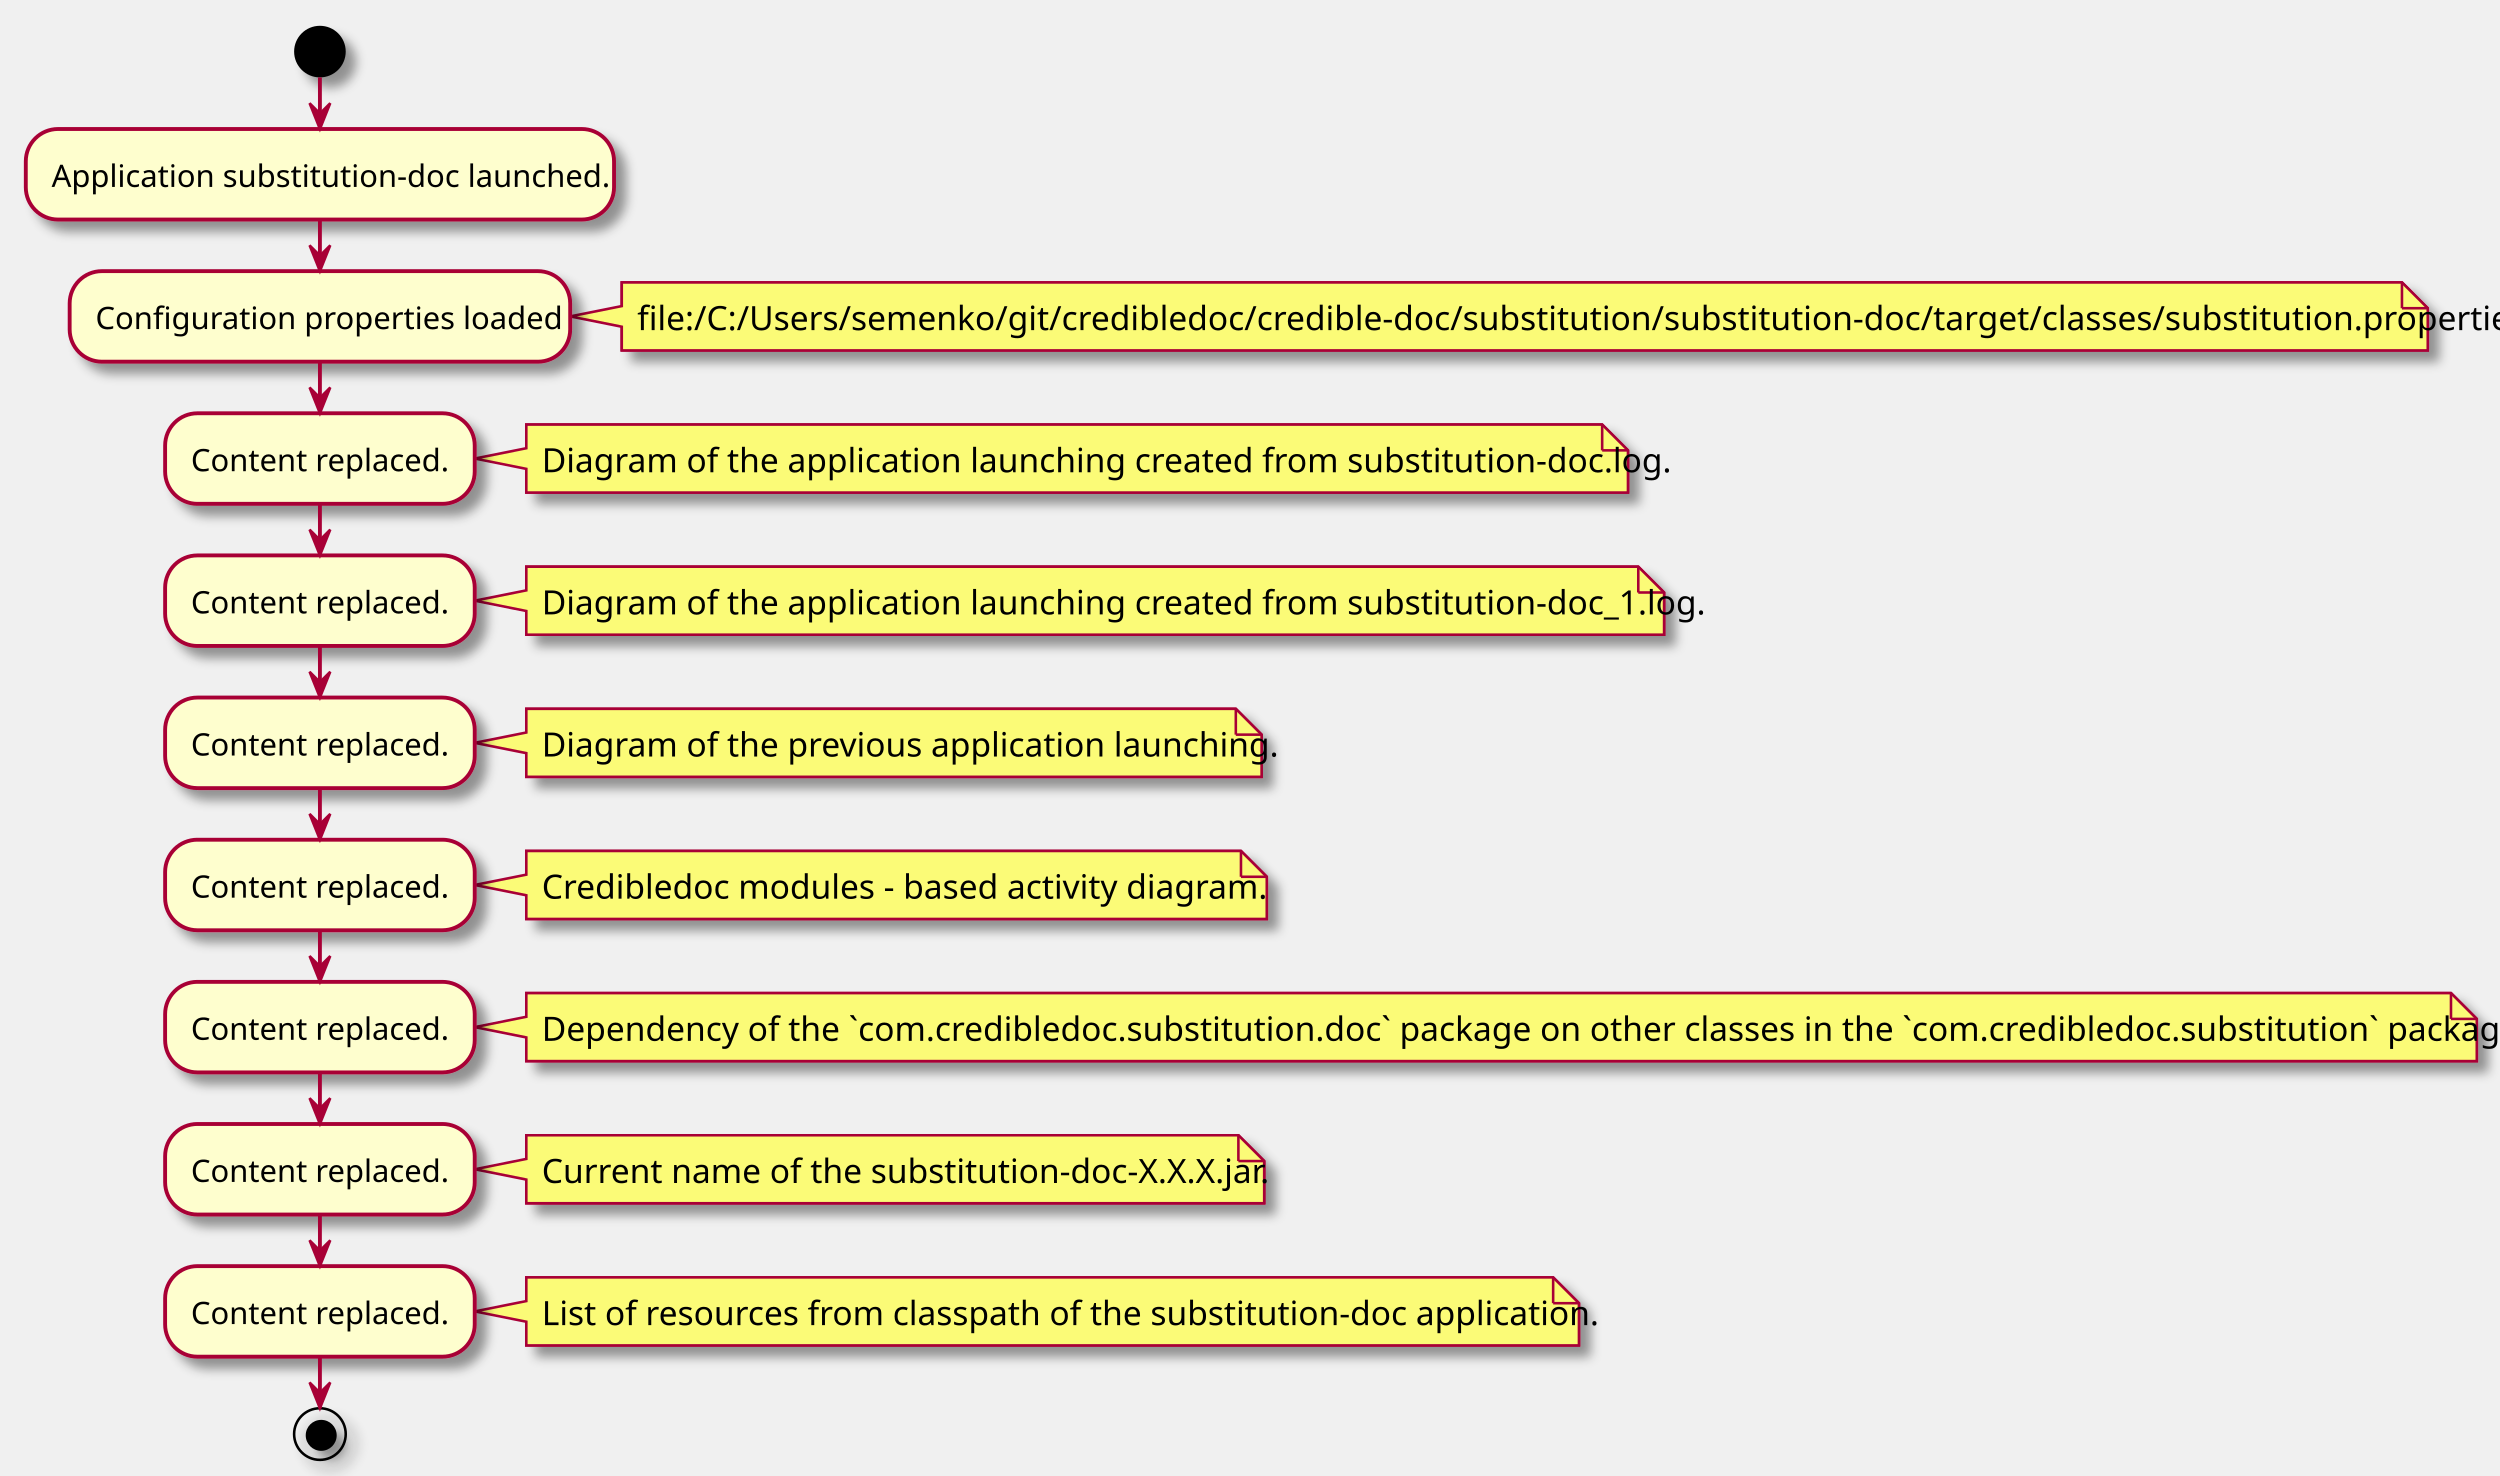
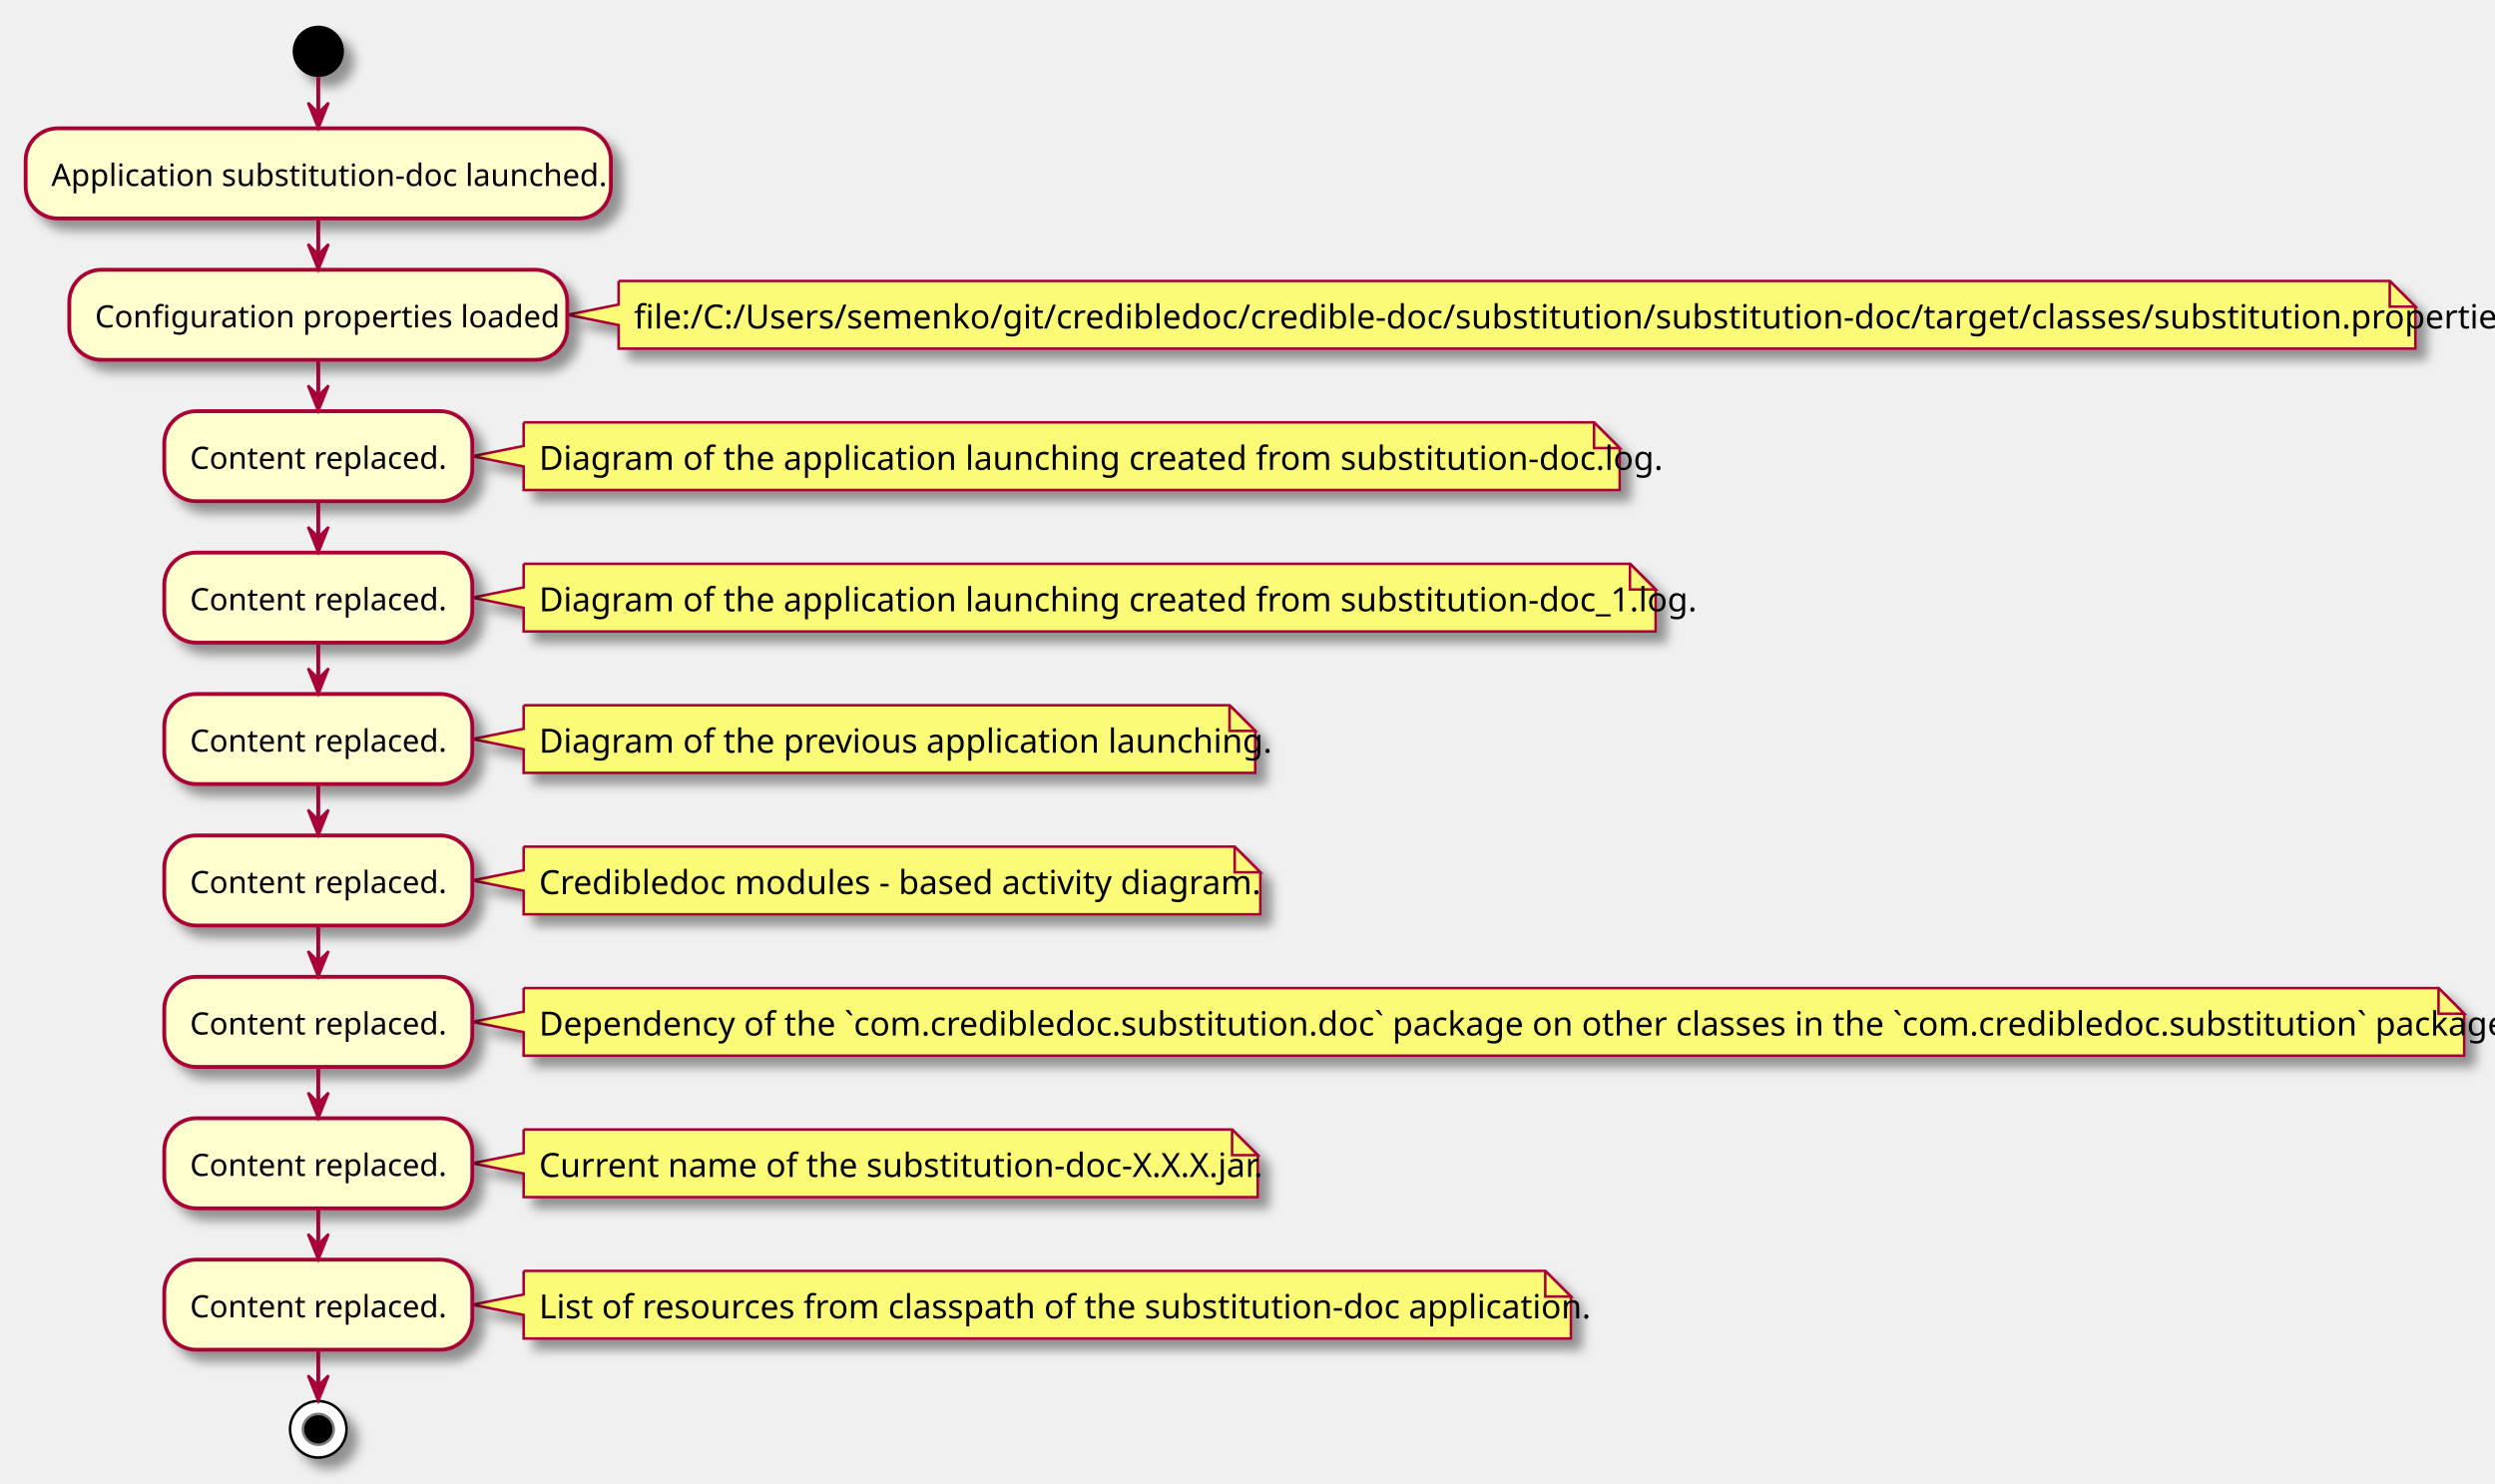
- <svg xmlns="http://www.w3.org/2000/svg" contentScriptType="application/ecmascript" contentStyleType="text/css" height="572px" preserveAspectRatio="none" style="width:969px;height:572px;" version="1.1" viewBox="0 0 969 572" width="969px" zoomAndPan="magnify">
+ <svg xmlns="http://www.w3.org/2000/svg" contentScriptType="application/ecmascript" contentStyleType="text/css" height="578px" preserveAspectRatio="none" style="width:972px;height:578px;" version="1.1" viewBox="0 0 972 578" width="972px" zoomAndPan="magnify">
  <defs>
-     <filter height="300%" id="fr8y7bl" width="300%" x="-1" y="-1">
+     <filter height="300%" id="f1xs1o9qr85qyl" width="300%" x="-1" y="-1">
      <feGaussianBlur result="blurOut" stdDeviation="2.0" />
      <feColorMatrix in="blurOut" result="blurOut2" type="matrix" values="0 0 0 0 0 0 0 0 0 0 0 0 0 0 0 0 0 0 .4 0" />
      <feOffset dx="4.0" dy="4.0" in="blurOut2" result="blurOut3" />
      <feBlend in="SourceGraphic" in2="blurOut3" mode="normal" />
    </filter>
  </defs>
  <g>
-     <ellipse cx="124" cy="20" fill="#000000" filter="url(#fr8y7bl)" rx="10" ry="10" style="stroke: none; stroke-width: 1.0;" />
-     <rect fill="#FEFECE" filter="url(#fr8y7bl)" height="35.094" rx="12.5" ry="12.5" style="stroke: #A80036; stroke-width: 1.5;" width="228" x="10" y="50" />
+     <ellipse cx="124" cy="20" fill="#000000" filter="url(#f1xs1o9qr85qyl)" rx="10" ry="10" style="stroke: none; stroke-width: 1.0;" />
+     <rect fill="#FEFECE" filter="url(#f1xs1o9qr85qyl)" height="35.094" rx="12.5" ry="12.5" style="stroke: #A80036; stroke-width: 1.5;" width="228" x="10" y="50" />
    <text fill="#000000" font-family="sans-serif" font-size="12" lengthAdjust="spacingAndGlyphs" textLength="208" x="20" y="72.457">Application substitution-doc launched.</text>
-     <polygon fill="#FBFB77" filter="url(#fr8y7bl)" points="241,109.465,241,135.816,941,135.816,941,119.465,931,109.465,241,109.465" style="stroke: #A80036; stroke-width: 1.0;" />
-     <polygon fill="#FBFB77" points="241,109.465,241,118.641,221,122.641,241,126.641,241,135.816,941,135.816,941,119.465,931,109.465,241,109.465" style="stroke: #A80036; stroke-width: 1.0;" />
-     <line style="stroke: #A80036; stroke-width: 1.0;" x1="931" x2="931" y1="109.465" y2="119.465" />
-     <line style="stroke: #A80036; stroke-width: 1.0;" x1="941" x2="931" y1="119.465" y2="119.465" />
+     <path d="M241,109.465 L241,118.641 L221,122.641 L241,126.641 L241,135.816 A0,0 0 0 0 241,135.816 L941,135.816 A0,0 0 0 0 941,135.816 L941,119.465 L931,109.465 L241,109.465 A0,0 0 0 0 241,109.465 " fill="#FBFB77" filter="url(#f1xs1o9qr85qyl)" style="stroke: #A80036; stroke-width: 1.0;" />
+     <path d="M931,109.465 L931,119.465 L941,119.465 L931,109.465 " fill="#FBFB77" style="stroke: #A80036; stroke-width: 1.0;" />
    <text fill="#000000" font-family="sans-serif" font-size="13" lengthAdjust="spacingAndGlyphs" textLength="679" x="247" y="127.96">file:/C:/Users/semenko/git/credibledoc/credible-doc/substitution/substitution-doc/target/classes/substitution.properties</text>
-     <rect fill="#FEFECE" filter="url(#fr8y7bl)" height="35.094" rx="12.5" ry="12.5" style="stroke: #A80036; stroke-width: 1.5;" width="194" x="27" y="105.094" />
+     <rect fill="#FEFECE" filter="url(#f1xs1o9qr85qyl)" height="35.094" rx="12.5" ry="12.5" style="stroke: #A80036; stroke-width: 1.5;" width="194" x="27" y="105.094" />
    <text fill="#000000" font-family="sans-serif" font-size="12" lengthAdjust="spacingAndGlyphs" textLength="174" x="37" y="127.551">Configuration properties loaded</text>
-     <polygon fill="#FBFB77" filter="url(#fr8y7bl)" points="204,164.559,204,190.91,631,190.91,631,174.559,621,164.559,204,164.559" style="stroke: #A80036; stroke-width: 1.0;" />
-     <polygon fill="#FBFB77" points="204,164.559,204,173.734,184,177.734,204,181.734,204,190.91,631,190.91,631,174.559,621,164.559,204,164.559" style="stroke: #A80036; stroke-width: 1.0;" />
-     <line style="stroke: #A80036; stroke-width: 1.0;" x1="621" x2="621" y1="164.559" y2="174.559" />
-     <line style="stroke: #A80036; stroke-width: 1.0;" x1="631" x2="621" y1="174.559" y2="174.559" />
+     <path d="M204,164.559 L204,173.734 L184,177.734 L204,181.734 L204,190.91 A0,0 0 0 0 204,190.91 L631,190.91 A0,0 0 0 0 631,190.91 L631,174.559 L621,164.559 L204,164.559 A0,0 0 0 0 204,164.559 " fill="#FBFB77" filter="url(#f1xs1o9qr85qyl)" style="stroke: #A80036; stroke-width: 1.0;" />
+     <path d="M621,164.559 L621,174.559 L631,174.559 L621,164.559 " fill="#FBFB77" style="stroke: #A80036; stroke-width: 1.0;" />
    <text fill="#000000" font-family="sans-serif" font-size="13" lengthAdjust="spacingAndGlyphs" textLength="406" x="210" y="183.054">Diagram of the application launching created from substitution-doc.log.</text>
-     <rect fill="#FEFECE" filter="url(#fr8y7bl)" height="35.094" rx="12.5" ry="12.5" style="stroke: #A80036; stroke-width: 1.5;" width="120" x="64" y="160.188" />
+     <rect fill="#FEFECE" filter="url(#f1xs1o9qr85qyl)" height="35.094" rx="12.5" ry="12.5" style="stroke: #A80036; stroke-width: 1.5;" width="120" x="64" y="160.188" />
    <text fill="#000000" font-family="sans-serif" font-size="12" lengthAdjust="spacingAndGlyphs" textLength="97" x="74" y="182.644">Content replaced.</text>
-     <polygon fill="#FBFB77" filter="url(#fr8y7bl)" points="204,219.652,204,246.004,645,246.004,645,229.652,635,219.652,204,219.652" style="stroke: #A80036; stroke-width: 1.0;" />
-     <polygon fill="#FBFB77" points="204,219.652,204,228.828,184,232.828,204,236.828,204,246.004,645,246.004,645,229.652,635,219.652,204,219.652" style="stroke: #A80036; stroke-width: 1.0;" />
-     <line style="stroke: #A80036; stroke-width: 1.0;" x1="635" x2="635" y1="219.652" y2="229.652" />
-     <line style="stroke: #A80036; stroke-width: 1.0;" x1="645" x2="635" y1="229.652" y2="229.652" />
+     <path d="M204,219.652 L204,228.828 L184,232.828 L204,236.828 L204,246.004 A0,0 0 0 0 204,246.004 L645,246.004 A0,0 0 0 0 645,246.004 L645,229.652 L635,219.652 L204,219.652 A0,0 0 0 0 204,219.652 " fill="#FBFB77" filter="url(#f1xs1o9qr85qyl)" style="stroke: #A80036; stroke-width: 1.0;" />
+     <path d="M635,219.652 L635,229.652 L645,229.652 L635,219.652 " fill="#FBFB77" style="stroke: #A80036; stroke-width: 1.0;" />
    <text fill="#000000" font-family="sans-serif" font-size="13" lengthAdjust="spacingAndGlyphs" textLength="420" x="210" y="238.148">Diagram of the application launching created from substitution-doc_1.log.</text>
-     <rect fill="#FEFECE" filter="url(#fr8y7bl)" height="35.094" rx="12.5" ry="12.5" style="stroke: #A80036; stroke-width: 1.5;" width="120" x="64" y="215.281" />
+     <rect fill="#FEFECE" filter="url(#f1xs1o9qr85qyl)" height="35.094" rx="12.5" ry="12.5" style="stroke: #A80036; stroke-width: 1.5;" width="120" x="64" y="215.281" />
    <text fill="#000000" font-family="sans-serif" font-size="12" lengthAdjust="spacingAndGlyphs" textLength="97" x="74" y="237.738">Content replaced.</text>
-     <polygon fill="#FBFB77" filter="url(#fr8y7bl)" points="204,274.746,204,301.098,489,301.098,489,284.746,479,274.746,204,274.746" style="stroke: #A80036; stroke-width: 1.0;" />
-     <polygon fill="#FBFB77" points="204,274.746,204,283.922,184,287.922,204,291.922,204,301.098,489,301.098,489,284.746,479,274.746,204,274.746" style="stroke: #A80036; stroke-width: 1.0;" />
-     <line style="stroke: #A80036; stroke-width: 1.0;" x1="479" x2="479" y1="274.746" y2="284.746" />
-     <line style="stroke: #A80036; stroke-width: 1.0;" x1="489" x2="479" y1="284.746" y2="284.746" />
+     <path d="M204,274.746 L204,283.922 L184,287.922 L204,291.922 L204,301.098 A0,0 0 0 0 204,301.098 L489,301.098 A0,0 0 0 0 489,301.098 L489,284.746 L479,274.746 L204,274.746 A0,0 0 0 0 204,274.746 " fill="#FBFB77" filter="url(#f1xs1o9qr85qyl)" style="stroke: #A80036; stroke-width: 1.0;" />
+     <path d="M479,274.746 L479,284.746 L489,284.746 L479,274.746 " fill="#FBFB77" style="stroke: #A80036; stroke-width: 1.0;" />
    <text fill="#000000" font-family="sans-serif" font-size="13" lengthAdjust="spacingAndGlyphs" textLength="264" x="210" y="293.241">Diagram of the previous application launching.</text>
-     <rect fill="#FEFECE" filter="url(#fr8y7bl)" height="35.094" rx="12.5" ry="12.5" style="stroke: #A80036; stroke-width: 1.5;" width="120" x="64" y="270.375" />
+     <rect fill="#FEFECE" filter="url(#f1xs1o9qr85qyl)" height="35.094" rx="12.5" ry="12.5" style="stroke: #A80036; stroke-width: 1.5;" width="120" x="64" y="270.375" />
    <text fill="#000000" font-family="sans-serif" font-size="12" lengthAdjust="spacingAndGlyphs" textLength="97" x="74" y="292.832">Content replaced.</text>
-     <polygon fill="#FBFB77" filter="url(#fr8y7bl)" points="204,329.84,204,356.191,491,356.191,491,339.84,481,329.84,204,329.84" style="stroke: #A80036; stroke-width: 1.0;" />
-     <polygon fill="#FBFB77" points="204,329.84,204,339.016,184,343.016,204,347.016,204,356.191,491,356.191,491,339.84,481,329.84,204,329.84" style="stroke: #A80036; stroke-width: 1.0;" />
-     <line style="stroke: #A80036; stroke-width: 1.0;" x1="481" x2="481" y1="329.84" y2="339.84" />
-     <line style="stroke: #A80036; stroke-width: 1.0;" x1="491" x2="481" y1="339.84" y2="339.84" />
+     <path d="M204,329.84 L204,339.016 L184,343.016 L204,347.016 L204,356.191 A0,0 0 0 0 204,356.191 L491,356.191 A0,0 0 0 0 491,356.191 L491,339.84 L481,329.84 L204,329.84 A0,0 0 0 0 204,329.84 " fill="#FBFB77" filter="url(#f1xs1o9qr85qyl)" style="stroke: #A80036; stroke-width: 1.0;" />
+     <path d="M481,329.84 L481,339.84 L491,339.84 L481,329.84 " fill="#FBFB77" style="stroke: #A80036; stroke-width: 1.0;" />
    <text fill="#000000" font-family="sans-serif" font-size="13" lengthAdjust="spacingAndGlyphs" textLength="266" x="210" y="348.335">Credibledoc modules - based activity diagram.</text>
-     <rect fill="#FEFECE" filter="url(#fr8y7bl)" height="35.094" rx="12.5" ry="12.5" style="stroke: #A80036; stroke-width: 1.5;" width="120" x="64" y="325.469" />
+     <rect fill="#FEFECE" filter="url(#f1xs1o9qr85qyl)" height="35.094" rx="12.5" ry="12.5" style="stroke: #A80036; stroke-width: 1.5;" width="120" x="64" y="325.469" />
    <text fill="#000000" font-family="sans-serif" font-size="12" lengthAdjust="spacingAndGlyphs" textLength="97" x="74" y="347.926">Content replaced.</text>
-     <polygon fill="#FBFB77" filter="url(#fr8y7bl)" points="204,384.934,204,411.285,960,411.285,960,394.934,950,384.934,204,384.934" style="stroke: #A80036; stroke-width: 1.0;" />
-     <polygon fill="#FBFB77" points="204,384.934,204,394.109,184,398.109,204,402.109,204,411.285,960,411.285,960,394.934,950,384.934,204,384.934" style="stroke: #A80036; stroke-width: 1.0;" />
-     <line style="stroke: #A80036; stroke-width: 1.0;" x1="950" x2="950" y1="384.934" y2="394.934" />
-     <line style="stroke: #A80036; stroke-width: 1.0;" x1="960" x2="950" y1="394.934" y2="394.934" />
+     <path d="M204,384.934 L204,394.109 L184,398.109 L204,402.109 L204,411.285 A0,0 0 0 0 204,411.285 L960,411.285 A0,0 0 0 0 960,411.285 L960,394.934 L950,384.934 L204,384.934 A0,0 0 0 0 204,384.934 " fill="#FBFB77" filter="url(#f1xs1o9qr85qyl)" style="stroke: #A80036; stroke-width: 1.0;" />
+     <path d="M950,384.934 L950,394.934 L960,394.934 L950,384.934 " fill="#FBFB77" style="stroke: #A80036; stroke-width: 1.0;" />
    <text fill="#000000" font-family="sans-serif" font-size="13" lengthAdjust="spacingAndGlyphs" textLength="735" x="210" y="403.429">Dependency of the `com.credibledoc.substitution.doc` package on other classes in the `com.credibledoc.substitution` package.</text>
-     <rect fill="#FEFECE" filter="url(#fr8y7bl)" height="35.094" rx="12.5" ry="12.5" style="stroke: #A80036; stroke-width: 1.5;" width="120" x="64" y="380.562" />
+     <rect fill="#FEFECE" filter="url(#f1xs1o9qr85qyl)" height="35.094" rx="12.5" ry="12.5" style="stroke: #A80036; stroke-width: 1.5;" width="120" x="64" y="380.562" />
    <text fill="#000000" font-family="sans-serif" font-size="12" lengthAdjust="spacingAndGlyphs" textLength="97" x="74" y="403.019">Content replaced.</text>
-     <polygon fill="#FBFB77" filter="url(#fr8y7bl)" points="204,440.027,204,466.379,490,466.379,490,450.027,480,440.027,204,440.027" style="stroke: #A80036; stroke-width: 1.0;" />
-     <polygon fill="#FBFB77" points="204,440.027,204,449.203,184,453.203,204,457.203,204,466.379,490,466.379,490,450.027,480,440.027,204,440.027" style="stroke: #A80036; stroke-width: 1.0;" />
-     <line style="stroke: #A80036; stroke-width: 1.0;" x1="480" x2="480" y1="440.027" y2="450.027" />
-     <line style="stroke: #A80036; stroke-width: 1.0;" x1="490" x2="480" y1="450.027" y2="450.027" />
+     <path d="M204,440.027 L204,449.203 L184,453.203 L204,457.203 L204,466.379 A0,0 0 0 0 204,466.379 L490,466.379 A0,0 0 0 0 490,466.379 L490,450.027 L480,440.027 L204,440.027 A0,0 0 0 0 204,440.027 " fill="#FBFB77" filter="url(#f1xs1o9qr85qyl)" style="stroke: #A80036; stroke-width: 1.0;" />
+     <path d="M480,440.027 L480,450.027 L490,450.027 L480,440.027 " fill="#FBFB77" style="stroke: #A80036; stroke-width: 1.0;" />
    <text fill="#000000" font-family="sans-serif" font-size="13" lengthAdjust="spacingAndGlyphs" textLength="265" x="210" y="458.522">Current name of the substitution-doc-X.X.X.jar.</text>
-     <rect fill="#FEFECE" filter="url(#fr8y7bl)" height="35.094" rx="12.5" ry="12.5" style="stroke: #A80036; stroke-width: 1.5;" width="120" x="64" y="435.656" />
+     <rect fill="#FEFECE" filter="url(#f1xs1o9qr85qyl)" height="35.094" rx="12.5" ry="12.5" style="stroke: #A80036; stroke-width: 1.5;" width="120" x="64" y="435.656" />
    <text fill="#000000" font-family="sans-serif" font-size="12" lengthAdjust="spacingAndGlyphs" textLength="97" x="74" y="458.113">Content replaced.</text>
-     <polygon fill="#FBFB77" filter="url(#fr8y7bl)" points="204,495.121,204,521.473,612,521.473,612,505.121,602,495.121,204,495.121" style="stroke: #A80036; stroke-width: 1.0;" />
-     <polygon fill="#FBFB77" points="204,495.121,204,504.297,184,508.297,204,512.297,204,521.473,612,521.473,612,505.121,602,495.121,204,495.121" style="stroke: #A80036; stroke-width: 1.0;" />
-     <line style="stroke: #A80036; stroke-width: 1.0;" x1="602" x2="602" y1="495.121" y2="505.121" />
-     <line style="stroke: #A80036; stroke-width: 1.0;" x1="612" x2="602" y1="505.121" y2="505.121" />
+     <path d="M204,495.121 L204,504.297 L184,508.297 L204,512.297 L204,521.473 A0,0 0 0 0 204,521.473 L612,521.473 A0,0 0 0 0 612,521.473 L612,505.121 L602,495.121 L204,495.121 A0,0 0 0 0 204,495.121 " fill="#FBFB77" filter="url(#f1xs1o9qr85qyl)" style="stroke: #A80036; stroke-width: 1.0;" />
+     <path d="M602,495.121 L602,505.121 L612,505.121 L602,495.121 " fill="#FBFB77" style="stroke: #A80036; stroke-width: 1.0;" />
    <text fill="#000000" font-family="sans-serif" font-size="13" lengthAdjust="spacingAndGlyphs" textLength="387" x="210" y="513.616">List of resources from classpath of the substitution-doc application.</text>
-     <rect fill="#FEFECE" filter="url(#fr8y7bl)" height="35.094" rx="12.5" ry="12.5" style="stroke: #A80036; stroke-width: 1.5;" width="120" x="64" y="490.75" />
+     <rect fill="#FEFECE" filter="url(#f1xs1o9qr85qyl)" height="35.094" rx="12.5" ry="12.5" style="stroke: #A80036; stroke-width: 1.5;" width="120" x="64" y="490.75" />
    <text fill="#000000" font-family="sans-serif" font-size="12" lengthAdjust="spacingAndGlyphs" textLength="97" x="74" y="513.207">Content replaced.</text>
-     <ellipse cx="124" cy="555.844" fill="none" filter="url(#fr8y7bl)" rx="10" ry="10" style="stroke: #000000; stroke-width: 1.0;" />
-     <ellipse cx="124.5" cy="556.344" fill="#000000" filter="url(#fr8y7bl)" rx="6" ry="6" style="stroke: none; stroke-width: 1.0;" />
+     <ellipse cx="124" cy="556.844" fill="#FFFFFF" filter="url(#f1xs1o9qr85qyl)" rx="11" ry="11" style="stroke: #000000; stroke-width: 1.0;" />
+     <ellipse cx="124" cy="556.844" fill="#000000" rx="6" ry="6" style="stroke: #7F7F7F; stroke-width: 1.0;" />
    <line style="stroke: #A80036; stroke-width: 1.5;" x1="124" x2="124" y1="30" y2="50" />
    <polygon fill="#A80036" points="120,40,124,50,128,40,124,44" style="stroke: #A80036; stroke-width: 1.0;" />
    <line style="stroke: #A80036; stroke-width: 1.5;" x1="124" x2="124" y1="85.094" y2="105.094" />
    <polygon fill="#A80036" points="120,95.094,124,105.094,128,95.094,124,99.094" style="stroke: #A80036; stroke-width: 1.0;" />
    <line style="stroke: #A80036; stroke-width: 1.5;" x1="124" x2="124" y1="140.188" y2="160.188" />
    <polygon fill="#A80036" points="120,150.188,124,160.188,128,150.188,124,154.188" style="stroke: #A80036; stroke-width: 1.0;" />
    <line style="stroke: #A80036; stroke-width: 1.5;" x1="124" x2="124" y1="195.281" y2="215.281" />
    <polygon fill="#A80036" points="120,205.281,124,215.281,128,205.281,124,209.281" style="stroke: #A80036; stroke-width: 1.0;" />
    <line style="stroke: #A80036; stroke-width: 1.5;" x1="124" x2="124" y1="250.375" y2="270.375" />
    <polygon fill="#A80036" points="120,260.375,124,270.375,128,260.375,124,264.375" style="stroke: #A80036; stroke-width: 1.0;" />
    <line style="stroke: #A80036; stroke-width: 1.5;" x1="124" x2="124" y1="305.469" y2="325.469" />
    <polygon fill="#A80036" points="120,315.469,124,325.469,128,315.469,124,319.469" style="stroke: #A80036; stroke-width: 1.0;" />
    <line style="stroke: #A80036; stroke-width: 1.5;" x1="124" x2="124" y1="360.562" y2="380.562" />
    <polygon fill="#A80036" points="120,370.562,124,380.562,128,370.562,124,374.562" style="stroke: #A80036; stroke-width: 1.0;" />
    <line style="stroke: #A80036; stroke-width: 1.5;" x1="124" x2="124" y1="415.656" y2="435.656" />
    <polygon fill="#A80036" points="120,425.656,124,435.656,128,425.656,124,429.656" style="stroke: #A80036; stroke-width: 1.0;" />
    <line style="stroke: #A80036; stroke-width: 1.5;" x1="124" x2="124" y1="470.75" y2="490.75" />
    <polygon fill="#A80036" points="120,480.75,124,490.75,128,480.75,124,484.75" style="stroke: #A80036; stroke-width: 1.0;" />
    <line style="stroke: #A80036; stroke-width: 1.5;" x1="124" x2="124" y1="525.844" y2="545.844" />
    <polygon fill="#A80036" points="120,535.844,124,545.844,128,535.844,124,539.844" style="stroke: #A80036; stroke-width: 1.0;" />
  </g>
</svg>
